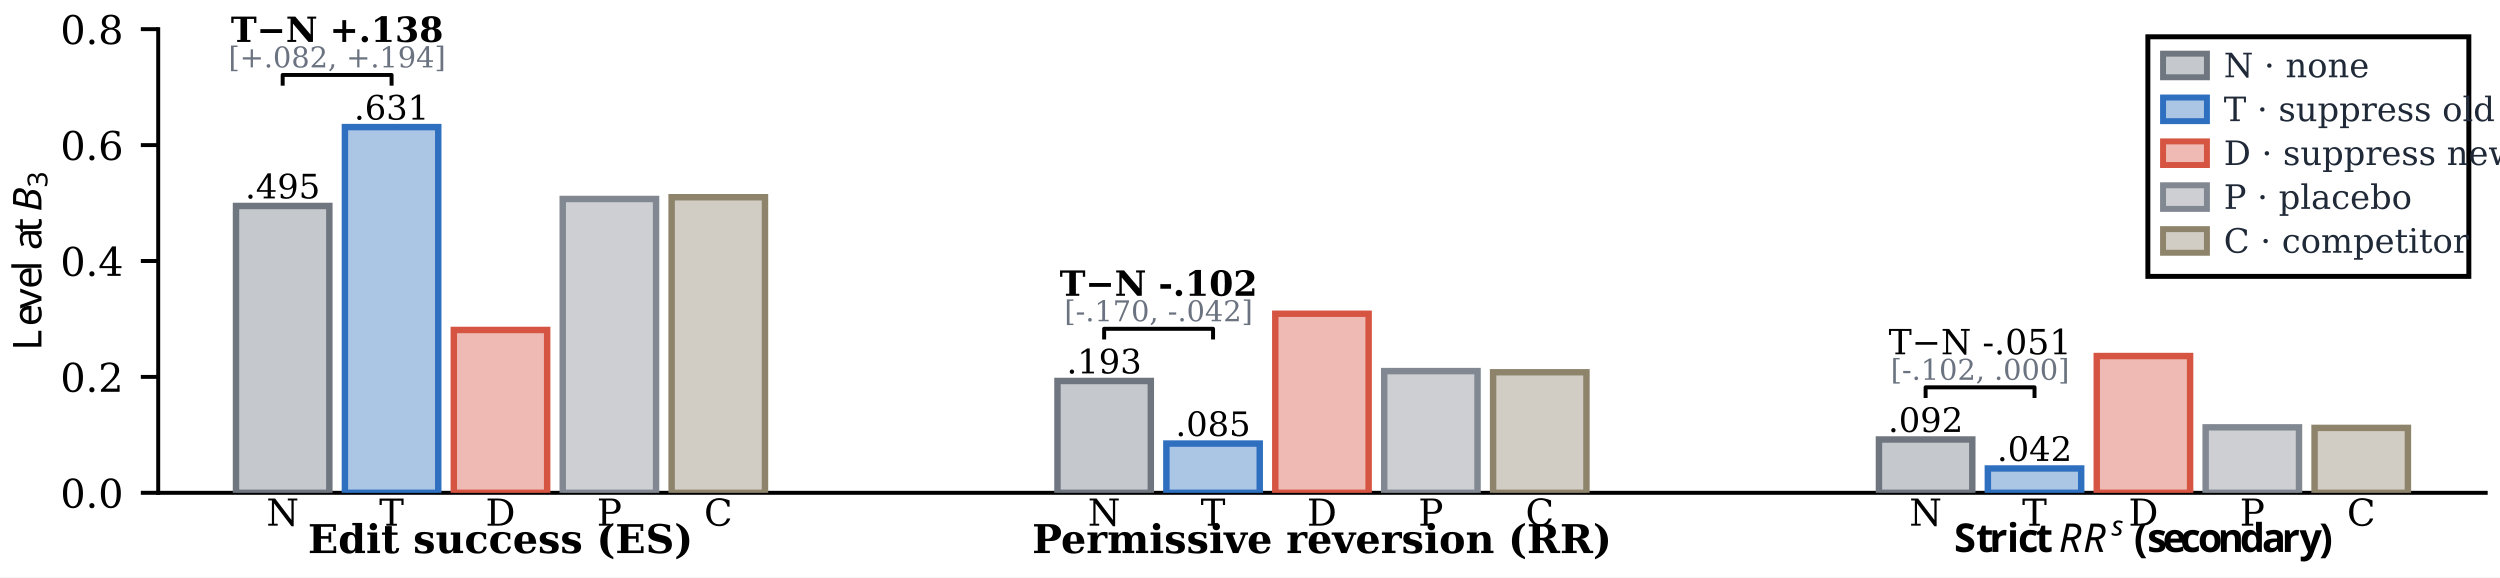
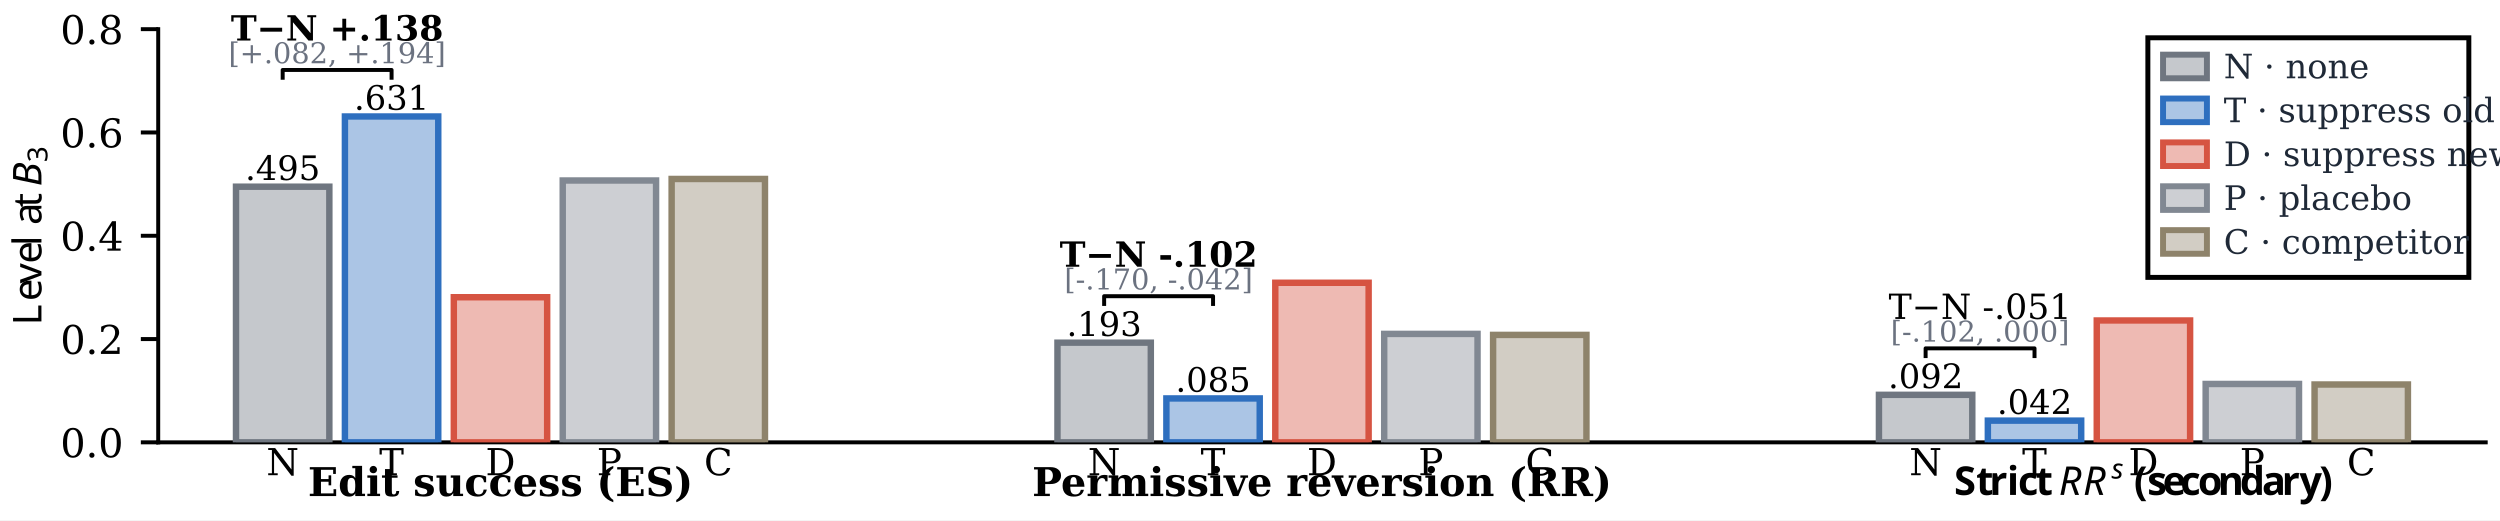
- <svg xmlns="http://www.w3.org/2000/svg" xmlns:xlink="http://www.w3.org/1999/xlink" width="503.76pt" height="116.329pt" viewBox="0 0 503.76 116.329" version="1.1">
+ <svg xmlns="http://www.w3.org/2000/svg" xmlns:xlink="http://www.w3.org/1999/xlink" width="503.76pt" height="104.838pt" viewBox="0 0 503.76 104.838" version="1.1">
  <defs>
    <style type="text/css">*{stroke-linejoin: round; stroke-linecap: butt}</style>
  </defs>
  <g id="figure_1">
    <g id="patch_1">
-       <path d="M 0 116.329 L 503.76 116.329 L 503.76 0 L 0 0 z " style="fill: #ffffff" />
+       <path d="M 0 104.838 L 503.76 104.838 L 503.76 0 L 0 0 z " style="fill: #ffffff" />
    </g>
    <g id="axes_1">
      <g id="patch_2">
-         <path d="M 31.88 99.304 L 500.88 99.304 L 500.88 5.88 L 31.88 5.88 z " style="fill: #ffffff" />
+         <path d="M 31.88 89.135 L 500.88 89.135 L 500.88 5.88 L 31.88 5.88 z " style="fill: #ffffff" />
      </g>
      <g id="matplotlib.axis_1">
        <g id="xtick_1">
          <g id="line2d_1" />
          <g id="text_1">
-             <text style="font-size: 7.5px; font-family: 'STIXGeneral', 'DejaVu Serif', serif; text-anchor: middle" x="56.96" y="105.929" transform="rotate(-0 56.96019 105.9292)">N</text>
+             <text style="font-size: 7.5px; font-family: 'STIXGeneral', 'DejaVu Serif', serif; text-anchor: middle" x="56.96" y="95.76" transform="rotate(-0 56.96019 95.76004)">N</text>
          </g>
        </g>
        <g id="xtick_2">
          <g id="line2d_2" />
          <g id="text_2">
-             <text style="font-size: 7.5px; font-family: 'STIXGeneral', 'DejaVu Serif', serif; text-anchor: middle" x="78.905" y="105.929" transform="rotate(-0 78.90535 105.9292)">T</text>
+             <text style="font-size: 7.5px; font-family: 'STIXGeneral', 'DejaVu Serif', serif; text-anchor: middle" x="78.905" y="95.76" transform="rotate(-0 78.90535 95.76004)">T</text>
          </g>
        </g>
        <g id="xtick_3">
          <g id="line2d_3" />
          <g id="text_3">
-             <text style="font-size: 7.5px; font-family: 'STIXGeneral', 'DejaVu Serif', serif; text-anchor: middle" x="100.851" y="105.929" transform="rotate(-0 100.8505 105.9292)">D</text>
+             <text style="font-size: 7.5px; font-family: 'STIXGeneral', 'DejaVu Serif', serif; text-anchor: middle" x="100.851" y="95.76" transform="rotate(-0 100.8505 95.76004)">D</text>
          </g>
        </g>
        <g id="xtick_4">
          <g id="line2d_4" />
          <g id="text_4">
-             <text style="font-size: 7.5px; font-family: 'STIXGeneral', 'DejaVu Serif', serif; text-anchor: middle" x="122.796" y="105.929" transform="rotate(-0 122.7957 105.9292)">P</text>
+             <text style="font-size: 7.5px; font-family: 'STIXGeneral', 'DejaVu Serif', serif; text-anchor: middle" x="122.796" y="95.76" transform="rotate(-0 122.7957 95.76004)">P</text>
          </g>
        </g>
        <g id="xtick_5">
          <g id="line2d_5" />
          <g id="text_5">
-             <text style="font-size: 7.5px; font-family: 'STIXGeneral', 'DejaVu Serif', serif; text-anchor: middle" x="144.741" y="105.929" transform="rotate(-0 144.7408 105.9292)">C</text>
+             <text style="font-size: 7.5px; font-family: 'STIXGeneral', 'DejaVu Serif', serif; text-anchor: middle" x="144.741" y="95.76" transform="rotate(-0 144.7408 95.76004)">C</text>
          </g>
        </g>
        <g id="xtick_6">
          <g id="line2d_6" />
          <g id="text_6">
-             <text style="font-size: 7.5px; font-family: 'STIXGeneral', 'DejaVu Serif', serif; text-anchor: middle" x="222.489" y="105.929" transform="rotate(-0 222.4894 105.9292)">N</text>
+             <text style="font-size: 7.5px; font-family: 'STIXGeneral', 'DejaVu Serif', serif; text-anchor: middle" x="222.489" y="95.76" transform="rotate(-0 222.4894 95.76004)">N</text>
          </g>
        </g>
        <g id="xtick_7">
          <g id="line2d_7" />
          <g id="text_7">
-             <text style="font-size: 7.5px; font-family: 'STIXGeneral', 'DejaVu Serif', serif; text-anchor: middle" x="244.435" y="105.929" transform="rotate(-0 244.4346 105.9292)">T</text>
+             <text style="font-size: 7.5px; font-family: 'STIXGeneral', 'DejaVu Serif', serif; text-anchor: middle" x="244.435" y="95.76" transform="rotate(-0 244.4346 95.76004)">T</text>
          </g>
        </g>
        <g id="xtick_8">
          <g id="line2d_8" />
          <g id="text_8">
-             <text style="font-size: 7.5px; font-family: 'STIXGeneral', 'DejaVu Serif', serif; text-anchor: middle" x="266.38" y="105.929" transform="rotate(-0 266.3798 105.9292)">D</text>
+             <text style="font-size: 7.5px; font-family: 'STIXGeneral', 'DejaVu Serif', serif; text-anchor: middle" x="266.38" y="95.76" transform="rotate(-0 266.3798 95.76004)">D</text>
          </g>
        </g>
        <g id="xtick_9">
          <g id="line2d_9" />
          <g id="text_9">
-             <text style="font-size: 7.5px; font-family: 'STIXGeneral', 'DejaVu Serif', serif; text-anchor: middle" x="288.325" y="105.929" transform="rotate(-0 288.3249 105.9292)">P</text>
+             <text style="font-size: 7.5px; font-family: 'STIXGeneral', 'DejaVu Serif', serif; text-anchor: middle" x="288.325" y="95.76" transform="rotate(-0 288.3249 95.76004)">P</text>
          </g>
        </g>
        <g id="xtick_10">
          <g id="line2d_10" />
          <g id="text_10">
-             <text style="font-size: 7.5px; font-family: 'STIXGeneral', 'DejaVu Serif', serif; text-anchor: middle" x="310.27" y="105.929" transform="rotate(-0 310.2701 105.9292)">C</text>
+             <text style="font-size: 7.5px; font-family: 'STIXGeneral', 'DejaVu Serif', serif; text-anchor: middle" x="310.27" y="95.76" transform="rotate(-0 310.2701 95.76004)">C</text>
          </g>
        </g>
        <g id="xtick_11">
          <g id="line2d_11" />
          <g id="text_11">
-             <text style="font-size: 7.5px; font-family: 'STIXGeneral', 'DejaVu Serif', serif; text-anchor: middle" x="388.019" y="105.929" transform="rotate(-0 388.0187 105.9292)">N</text>
+             <text style="font-size: 7.5px; font-family: 'STIXGeneral', 'DejaVu Serif', serif; text-anchor: middle" x="388.019" y="95.76" transform="rotate(-0 388.0187 95.76004)">N</text>
          </g>
        </g>
        <g id="xtick_12">
          <g id="line2d_12" />
          <g id="text_12">
-             <text style="font-size: 7.5px; font-family: 'STIXGeneral', 'DejaVu Serif', serif; text-anchor: middle" x="409.964" y="105.929" transform="rotate(-0 409.9638 105.9292)">T</text>
+             <text style="font-size: 7.5px; font-family: 'STIXGeneral', 'DejaVu Serif', serif; text-anchor: middle" x="409.964" y="95.76" transform="rotate(-0 409.9638 95.76004)">T</text>
          </g>
        </g>
        <g id="xtick_13">
          <g id="line2d_13" />
          <g id="text_13">
-             <text style="font-size: 7.5px; font-family: 'STIXGeneral', 'DejaVu Serif', serif; text-anchor: middle" x="431.909" y="105.929" transform="rotate(-0 431.909 105.9292)">D</text>
+             <text style="font-size: 7.5px; font-family: 'STIXGeneral', 'DejaVu Serif', serif; text-anchor: middle" x="431.909" y="95.76" transform="rotate(-0 431.909 95.76004)">D</text>
          </g>
        </g>
        <g id="xtick_14">
          <g id="line2d_14" />
          <g id="text_14">
-             <text style="font-size: 7.5px; font-family: 'STIXGeneral', 'DejaVu Serif', serif; text-anchor: middle" x="453.854" y="105.929" transform="rotate(-0 453.8542 105.9292)">P</text>
+             <text style="font-size: 7.5px; font-family: 'STIXGeneral', 'DejaVu Serif', serif; text-anchor: middle" x="453.854" y="95.76" transform="rotate(-0 453.8542 95.76004)">P</text>
          </g>
        </g>
        <g id="xtick_15">
          <g id="line2d_15" />
          <g id="text_15">
-             <text style="font-size: 7.5px; font-family: 'STIXGeneral', 'DejaVu Serif', serif; text-anchor: middle" x="475.799" y="105.929" transform="rotate(-0 475.7993 105.9292)">C</text>
+             <text style="font-size: 7.5px; font-family: 'STIXGeneral', 'DejaVu Serif', serif; text-anchor: middle" x="475.799" y="95.76" transform="rotate(-0 475.7993 95.76004)">C</text>
          </g>
        </g>
      </g>
      <g id="matplotlib.axis_2">
        <g id="ytick_1">
          <g id="line2d_16">
            <defs>
              <path id="mbc49f7c430" d="M 0 0 L -3.5 0 " style="stroke: #000000; stroke-width: 0.8" />
            </defs>
            <g>
-               <use xlink:href="#mbc49f7c430" x="31.88" y="99.304" style="stroke: #000000; stroke-width: 0.8" />
+               <use xlink:href="#mbc49f7c430" x="31.88" y="89.135" style="stroke: #000000; stroke-width: 0.8" />
            </g>
          </g>
          <g id="text_16">
-             <text style="font-size: 8px; font-family: 'STIXGeneral', 'DejaVu Serif', serif; text-anchor: end" x="24.88" y="102.304" transform="rotate(-0 24.88 102.3042)">0.0</text>
+             <text style="font-size: 8px; font-family: 'STIXGeneral', 'DejaVu Serif', serif; text-anchor: end" x="24.88" y="92.135" transform="rotate(-0 24.88 92.13504)">0.0</text>
          </g>
        </g>
        <g id="ytick_2">
          <g id="line2d_17">
            <g>
-               <use xlink:href="#mbc49f7c430" x="31.88" y="75.948" style="stroke: #000000; stroke-width: 0.8" />
+               <use xlink:href="#mbc49f7c430" x="31.88" y="68.321" style="stroke: #000000; stroke-width: 0.8" />
            </g>
          </g>
          <g id="text_17">
-             <text style="font-size: 8px; font-family: 'STIXGeneral', 'DejaVu Serif', serif; text-anchor: end" x="24.88" y="78.948" transform="rotate(-0 24.88 78.94816)">0.2</text>
+             <text style="font-size: 8px; font-family: 'STIXGeneral', 'DejaVu Serif', serif; text-anchor: end" x="24.88" y="71.321" transform="rotate(-0 24.88 71.32128)">0.2</text>
          </g>
        </g>
        <g id="ytick_3">
          <g id="line2d_18">
            <g>
-               <use xlink:href="#mbc49f7c430" x="31.88" y="52.592" style="stroke: #000000; stroke-width: 0.8" />
+               <use xlink:href="#mbc49f7c430" x="31.88" y="47.508" style="stroke: #000000; stroke-width: 0.8" />
            </g>
          </g>
          <g id="text_18">
-             <text style="font-size: 8px; font-family: 'STIXGeneral', 'DejaVu Serif', serif; text-anchor: end" x="24.88" y="55.592" transform="rotate(-0 24.88 55.59211)">0.4</text>
+             <text style="font-size: 8px; font-family: 'STIXGeneral', 'DejaVu Serif', serif; text-anchor: end" x="24.88" y="50.508" transform="rotate(-0 24.88 50.50752)">0.4</text>
          </g>
        </g>
        <g id="ytick_4">
          <g id="line2d_19">
            <g>
-               <use xlink:href="#mbc49f7c430" x="31.88" y="29.236" style="stroke: #000000; stroke-width: 0.8" />
+               <use xlink:href="#mbc49f7c430" x="31.88" y="26.694" style="stroke: #000000; stroke-width: 0.8" />
            </g>
          </g>
          <g id="text_19">
-             <text style="font-size: 8px; font-family: 'STIXGeneral', 'DejaVu Serif', serif; text-anchor: end" x="24.88" y="32.236" transform="rotate(-0 24.88 32.23606)">0.6</text>
+             <text style="font-size: 8px; font-family: 'STIXGeneral', 'DejaVu Serif', serif; text-anchor: end" x="24.88" y="29.694" transform="rotate(-0 24.88 29.69376)">0.6</text>
          </g>
        </g>
        <g id="ytick_5">
          <g id="line2d_20">
            <g>
              <use xlink:href="#mbc49f7c430" x="31.88" y="5.88" style="stroke: #000000; stroke-width: 0.8" />
            </g>
          </g>
          <g id="text_20">
            <text style="font-size: 8px; font-family: 'STIXGeneral', 'DejaVu Serif', serif; text-anchor: end" x="24.88" y="8.88" transform="rotate(-0 24.88 8.88)">0.8</text>
          </g>
        </g>
        <g id="text_21">
-           <g transform="translate(8.88 70.63211) rotate(-90)">
+           <g transform="translate(8.88 65.54752) rotate(-90)">
            <text>
              <tspan x="0" y="-0.531" style="font-size: 8px; font-family: 'STIXGeneral'">L</tspan>
              <tspan x="4.888" y="-0.531" style="font-size: 8px; font-family: 'STIXGeneral'">e</tspan>
              <tspan x="8.44" y="-0.531" style="font-size: 8px; font-family: 'STIXGeneral'">v</tspan>
              <tspan x="12.44" y="-0.531" style="font-size: 8px; font-family: 'STIXGeneral'">e</tspan>
              <tspan x="15.992" y="-0.531" style="font-size: 8px; font-family: 'STIXGeneral'">l</tspan>
              <tspan x="18.216" y="-0.531" style="font-size: 8px; font-family: 'STIXGeneral'"> </tspan>
              <tspan x="20.216" y="-0.531" style="font-size: 8px; font-family: 'STIXGeneral'">a</tspan>
              <tspan x="23.768" y="-0.531" style="font-size: 8px; font-family: 'STIXGeneral'">t</tspan>
              <tspan x="25.992" y="-0.531" style="font-size: 8px; font-family: 'STIXGeneral'"> </tspan>
              <tspan x="27.992" y="-0.531" style="font-style: italic; font-size: 8px; font-family: 'STIXGeneral'">B</tspan>
              <tspan x="32.88" y="0.669" style="font-size: 5.6px; font-family: 'STIXGeneral'">3</tspan>
            </text>
          </g>
        </g>
      </g>
      <g id="patch_3">
-         <path d="M 31.88 99.304 L 31.88 5.88 " style="fill: none; stroke: #000000; stroke-width: 0.8; stroke-linejoin: miter; stroke-linecap: square" />
+         <path d="M 31.88 89.135 L 31.88 5.88 " style="fill: none; stroke: #000000; stroke-width: 0.8; stroke-linejoin: miter; stroke-linecap: square" />
      </g>
      <g id="patch_4">
-         <path d="M 31.88 99.304 L 500.88 99.304 " style="fill: none; stroke: #000000; stroke-width: 0.8; stroke-linejoin: miter; stroke-linecap: square" />
+         <path d="M 31.88 89.135 L 500.88 89.135 " style="fill: none; stroke: #000000; stroke-width: 0.8; stroke-linejoin: miter; stroke-linecap: square" />
      </g>
      <g id="patch_5">
-         <path d="M 47.555 99.304 L 66.365 99.304 L 66.365 41.498 L 47.555 41.498 z " clip-path="url(#p9f3fdbaadb)" style="fill: #6f7680; fill-opacity: 0.4; stroke: #6f7680; stroke-width: 1.3; stroke-linejoin: miter" />
+         <path d="M 47.555 89.135 L 66.365 89.135 L 66.365 37.621 L 47.555 37.621 z " clip-path="url(#pb5c6d4cbff)" style="fill: #6f7680; fill-opacity: 0.4; stroke: #6f7680; stroke-width: 1.3; stroke-linejoin: miter" />
      </g>
      <g id="patch_6">
-         <path d="M 69.5 99.304 L 88.31 99.304 L 88.31 25.616 L 69.5 25.616 z " clip-path="url(#p9f3fdbaadb)" style="fill: #2e6fbf; fill-opacity: 0.4; stroke: #2e6fbf; stroke-width: 1.3; stroke-linejoin: miter" />
+         <path d="M 69.5 89.135 L 88.31 89.135 L 88.31 23.468 L 69.5 23.468 z " clip-path="url(#pb5c6d4cbff)" style="fill: #2e6fbf; fill-opacity: 0.4; stroke: #2e6fbf; stroke-width: 1.3; stroke-linejoin: miter" />
      </g>
      <g id="patch_7">
-         <path d="M 91.445 99.304 L 110.256 99.304 L 110.256 66.489 L 91.445 66.489 z " clip-path="url(#p9f3fdbaadb)" style="fill: #d65442; fill-opacity: 0.4; stroke: #d65442; stroke-width: 1.3; stroke-linejoin: miter" />
+         <path d="M 91.445 89.135 L 110.256 89.135 L 110.256 59.892 L 91.445 59.892 z " clip-path="url(#pb5c6d4cbff)" style="fill: #d65442; fill-opacity: 0.4; stroke: #d65442; stroke-width: 1.3; stroke-linejoin: miter" />
      </g>
      <g id="patch_8">
-         <path d="M 113.391 99.304 L 132.201 99.304 L 132.201 40.097 L 113.391 40.097 z " clip-path="url(#p9f3fdbaadb)" style="fill: url(#h55635ff475); fill-opacity: 0.4; stroke: #818892; stroke-width: 1.3; stroke-linejoin: miter" />
+         <path d="M 113.391 89.135 L 132.201 89.135 L 132.201 36.372 L 113.391 36.372 z " clip-path="url(#pb5c6d4cbff)" style="fill: url(#h55635ff475); fill-opacity: 0.4; stroke: #818892; stroke-width: 1.3; stroke-linejoin: miter" />
      </g>
      <g id="patch_9">
-         <path d="M 135.336 99.304 L 154.146 99.304 L 154.146 39.746 L 135.336 39.746 z " clip-path="url(#p9f3fdbaadb)" style="fill: url(#h668cf0368a); fill-opacity: 0.4; stroke: #8e836b; stroke-width: 1.3; stroke-linejoin: miter" />
+         <path d="M 135.336 89.135 L 154.146 89.135 L 154.146 36.06 L 135.336 36.06 z " clip-path="url(#pb5c6d4cbff)" style="fill: url(#h668cf0368a); fill-opacity: 0.4; stroke: #8e836b; stroke-width: 1.3; stroke-linejoin: miter" />
      </g>
      <g id="text_22">
-         <text style="font-size: 6.8px; font-family: 'STIXGeneral', 'DejaVu Serif', serif; text-anchor: middle" x="56.96" y="39.98" transform="rotate(-0 56.96019 39.97984)">.495</text>
+         <text style="font-size: 6.8px; font-family: 'STIXGeneral', 'DejaVu Serif', serif; text-anchor: middle" x="56.96" y="36.268" transform="rotate(-0 56.96019 36.26809)">.495</text>
      </g>
      <g id="text_23">
-         <text style="font-size: 6.8px; font-family: 'STIXGeneral', 'DejaVu Serif', serif; text-anchor: middle" x="78.905" y="24.098" transform="rotate(-0 78.90535 24.09772)">.631</text>
+         <text style="font-size: 6.8px; font-family: 'STIXGeneral', 'DejaVu Serif', serif; text-anchor: middle" x="78.905" y="22.115" transform="rotate(-0 78.90535 22.11473)">.631</text>
      </g>
      <g id="text_24">
-         <text style="font-weight: 700; font-size: 7px; font-family: 'STIXGeneral', 'DejaVu Serif', serif; text-anchor: middle" x="67.933" y="8.449" transform="rotate(-0 67.93277 8.449166)">T−N +.138</text>
+         <text style="font-weight: 700; font-size: 7px; font-family: 'STIXGeneral', 'DejaVu Serif', serif; text-anchor: middle" x="67.933" y="8.17" transform="rotate(-0 67.93277 8.169514)">T−N +.138</text>
      </g>
      <g id="text_25">
-         <text style="font-size: 5.8px; font-family: 'STIXGeneral', 'DejaVu Serif', serif; text-anchor: middle; fill: #6b7280" x="67.933" y="13.587" transform="rotate(-0 67.93277 13.5875)">[+.082, +.194]</text>
+         <text style="font-size: 5.8px; font-family: 'STIXGeneral', 'DejaVu Serif', serif; text-anchor: middle; fill: #6b7280" x="67.933" y="12.749" transform="rotate(-0 67.93277 12.74854)">[+.082, +.194]</text>
      </g>
      <g id="text_26">
-         <text style="font-weight: 700; font-size: 8px; font-family: 'STIXGeneral', 'DejaVu Serif', serif; text-anchor: middle" x="100.851" y="111.449" transform="rotate(-0 100.8505 111.4494)">Edit success (ES)</text>
+         <text style="font-weight: 700; font-size: 8px; font-family: 'STIXGeneral', 'DejaVu Serif', serif; text-anchor: middle" x="100.851" y="99.958" transform="rotate(-0 100.8505 99.9582)">Edit success (ES)</text>
      </g>
      <g id="patch_10">
-         <path d="M 213.084 99.304 L 231.895 99.304 L 231.895 76.766 L 213.084 76.766 z " clip-path="url(#p9f3fdbaadb)" style="fill: #6f7680; fill-opacity: 0.4; stroke: #6f7680; stroke-width: 1.3; stroke-linejoin: miter" />
+         <path d="M 213.084 89.135 L 231.895 89.135 L 231.895 69.05 L 213.084 69.05 z " clip-path="url(#pb5c6d4cbff)" style="fill: #6f7680; fill-opacity: 0.4; stroke: #6f7680; stroke-width: 1.3; stroke-linejoin: miter" />
      </g>
      <g id="patch_11">
-         <path d="M 235.03 99.304 L 253.84 99.304 L 253.84 89.378 L 235.03 89.378 z " clip-path="url(#p9f3fdbaadb)" style="fill: #2e6fbf; fill-opacity: 0.4; stroke: #2e6fbf; stroke-width: 1.3; stroke-linejoin: miter" />
+         <path d="M 235.03 89.135 L 253.84 89.135 L 253.84 80.289 L 235.03 80.289 z " clip-path="url(#pb5c6d4cbff)" style="fill: #2e6fbf; fill-opacity: 0.4; stroke: #2e6fbf; stroke-width: 1.3; stroke-linejoin: miter" />
      </g>
      <g id="patch_12">
-         <path d="M 256.975 99.304 L 275.785 99.304 L 275.785 63.219 L 256.975 63.219 z " clip-path="url(#p9f3fdbaadb)" style="fill: #d65442; fill-opacity: 0.4; stroke: #d65442; stroke-width: 1.3; stroke-linejoin: miter" />
+         <path d="M 256.975 89.135 L 275.785 89.135 L 275.785 56.978 L 256.975 56.978 z " clip-path="url(#pb5c6d4cbff)" style="fill: #d65442; fill-opacity: 0.4; stroke: #d65442; stroke-width: 1.3; stroke-linejoin: miter" />
      </g>
      <g id="patch_13">
-         <path d="M 278.92 99.304 L 297.73 99.304 L 297.73 74.78 L 278.92 74.78 z " clip-path="url(#p9f3fdbaadb)" style="fill: url(#h55635ff475); fill-opacity: 0.4; stroke: #818892; stroke-width: 1.3; stroke-linejoin: miter" />
+         <path d="M 278.92 89.135 L 297.73 89.135 L 297.73 67.281 L 278.92 67.281 z " clip-path="url(#pb5c6d4cbff)" style="fill: url(#h55635ff475); fill-opacity: 0.4; stroke: #818892; stroke-width: 1.3; stroke-linejoin: miter" />
      </g>
      <g id="patch_14">
-         <path d="M 300.865 99.304 L 319.675 99.304 L 319.675 75.014 L 300.865 75.014 z " clip-path="url(#p9f3fdbaadb)" style="fill: url(#h668cf0368a); fill-opacity: 0.4; stroke: #8e836b; stroke-width: 1.3; stroke-linejoin: miter" />
+         <path d="M 300.865 89.135 L 319.675 89.135 L 319.675 67.489 L 300.865 67.489 z " clip-path="url(#pb5c6d4cbff)" style="fill: url(#h668cf0368a); fill-opacity: 0.4; stroke: #8e836b; stroke-width: 1.3; stroke-linejoin: miter" />
      </g>
      <g id="text_27">
-         <text style="font-size: 6.8px; font-family: 'STIXGeneral', 'DejaVu Serif', serif; text-anchor: middle" x="222.489" y="75.247" transform="rotate(-0 222.4894 75.24748)">.193</text>
+         <text style="font-size: 6.8px; font-family: 'STIXGeneral', 'DejaVu Serif', serif; text-anchor: middle" x="222.489" y="67.697" transform="rotate(-0 222.4894 67.69687)">.193</text>
      </g>
      <g id="text_28">
-         <text style="font-size: 6.8px; font-family: 'STIXGeneral', 'DejaVu Serif', serif; text-anchor: middle" x="244.435" y="87.86" transform="rotate(-0 244.4346 87.85975)">.085</text>
+         <text style="font-size: 6.8px; font-family: 'STIXGeneral', 'DejaVu Serif', serif; text-anchor: middle" x="244.435" y="78.936" transform="rotate(-0 244.4346 78.9363)">.085</text>
      </g>
      <g id="text_29">
-         <text style="font-weight: 700; font-size: 7px; font-family: 'STIXGeneral', 'DejaVu Serif', serif; text-anchor: middle" x="233.462" y="59.599" transform="rotate(-0 233.462 59.59893)">T−N -.102</text>
+         <text style="font-weight: 700; font-size: 7px; font-family: 'STIXGeneral', 'DejaVu Serif', serif; text-anchor: middle" x="233.462" y="53.752" transform="rotate(-0 233.462 53.75165)">T−N -.102</text>
      </g>
      <g id="text_30">
-         <text style="font-size: 5.8px; font-family: 'STIXGeneral', 'DejaVu Serif', serif; text-anchor: middle; fill: #6b7280" x="233.462" y="64.737" transform="rotate(-0 233.462 64.73726)">[-.170, -.042]</text>
+         <text style="font-size: 5.8px; font-family: 'STIXGeneral', 'DejaVu Serif', serif; text-anchor: middle; fill: #6b7280" x="233.462" y="58.331" transform="rotate(-0 233.462 58.33067)">[-.170, -.042]</text>
      </g>
      <g id="text_31">
-         <text style="font-weight: 700; font-size: 8px; font-family: 'STIXGeneral', 'DejaVu Serif', serif; text-anchor: middle" x="266.38" y="111.449" transform="rotate(-0 266.3798 111.4494)">Permissive reversion (RR)</text>
+         <text style="font-weight: 700; font-size: 8px; font-family: 'STIXGeneral', 'DejaVu Serif', serif; text-anchor: middle" x="266.38" y="99.958" transform="rotate(-0 266.3798 99.9582)">Permissive reversion (RR)</text>
      </g>
      <g id="patch_15">
-         <path d="M 378.614 99.304 L 397.424 99.304 L 397.424 88.56 L 378.614 88.56 z " clip-path="url(#p9f3fdbaadb)" style="fill: #6f7680; fill-opacity: 0.4; stroke: #6f7680; stroke-width: 1.3; stroke-linejoin: miter" />
+         <path d="M 378.614 89.135 L 397.424 89.135 L 397.424 79.561 L 378.614 79.561 z " clip-path="url(#pb5c6d4cbff)" style="fill: #6f7680; fill-opacity: 0.4; stroke: #6f7680; stroke-width: 1.3; stroke-linejoin: miter" />
      </g>
      <g id="patch_16">
-         <path d="M 400.559 99.304 L 419.369 99.304 L 419.369 94.399 L 400.559 94.399 z " clip-path="url(#p9f3fdbaadb)" style="fill: #2e6fbf; fill-opacity: 0.4; stroke: #2e6fbf; stroke-width: 1.3; stroke-linejoin: miter" />
+         <path d="M 400.559 89.135 L 419.369 89.135 L 419.369 84.764 L 400.559 84.764 z " clip-path="url(#pb5c6d4cbff)" style="fill: #2e6fbf; fill-opacity: 0.4; stroke: #2e6fbf; stroke-width: 1.3; stroke-linejoin: miter" />
      </g>
      <g id="patch_17">
-         <path d="M 422.504 99.304 L 441.314 99.304 L 441.314 71.744 L 422.504 71.744 z " clip-path="url(#p9f3fdbaadb)" style="fill: #d65442; fill-opacity: 0.4; stroke: #d65442; stroke-width: 1.3; stroke-linejoin: miter" />
+         <path d="M 422.504 89.135 L 441.314 89.135 L 441.314 64.575 L 422.504 64.575 z " clip-path="url(#pb5c6d4cbff)" style="fill: #d65442; fill-opacity: 0.4; stroke: #d65442; stroke-width: 1.3; stroke-linejoin: miter" />
      </g>
      <g id="patch_18">
-         <path d="M 444.449 99.304 L 463.259 99.304 L 463.259 86.108 L 444.449 86.108 z " clip-path="url(#p9f3fdbaadb)" style="fill: url(#h55635ff475); fill-opacity: 0.4; stroke: #818892; stroke-width: 1.3; stroke-linejoin: miter" />
+         <path d="M 444.449 89.135 L 463.259 89.135 L 463.259 77.375 L 444.449 77.375 z " clip-path="url(#pb5c6d4cbff)" style="fill: url(#h55635ff475); fill-opacity: 0.4; stroke: #818892; stroke-width: 1.3; stroke-linejoin: miter" />
      </g>
      <g id="patch_19">
-         <path d="M 466.394 99.304 L 485.204 99.304 L 485.204 86.225 L 466.394 86.225 z " clip-path="url(#p9f3fdbaadb)" style="fill: url(#h668cf0368a); fill-opacity: 0.4; stroke: #8e836b; stroke-width: 1.3; stroke-linejoin: miter" />
+         <path d="M 466.394 89.135 L 485.204 89.135 L 485.204 77.479 L 466.394 77.479 z " clip-path="url(#pb5c6d4cbff)" style="fill: url(#h668cf0368a); fill-opacity: 0.4; stroke: #8e836b; stroke-width: 1.3; stroke-linejoin: miter" />
      </g>
      <g id="text_32">
-         <text style="font-size: 6.8px; font-family: 'STIXGeneral', 'DejaVu Serif', serif; text-anchor: middle" x="388.019" y="87.042" transform="rotate(-0 388.0187 87.04229)">.092</text>
+         <text style="font-size: 6.8px; font-family: 'STIXGeneral', 'DejaVu Serif', serif; text-anchor: middle" x="388.019" y="78.208" transform="rotate(-0 388.0187 78.20782)">.092</text>
      </g>
      <g id="text_33">
-         <text style="font-size: 6.8px; font-family: 'STIXGeneral', 'DejaVu Serif', serif; text-anchor: middle" x="409.964" y="92.881" transform="rotate(-0 409.9638 92.8813)">.042</text>
+         <text style="font-size: 6.8px; font-family: 'STIXGeneral', 'DejaVu Serif', serif; text-anchor: middle" x="409.964" y="83.411" transform="rotate(-0 409.9638 83.41126)">.042</text>
      </g>
      <g id="text_34">
-         <text style="font-size: 7px; font-family: 'STIXGeneral', 'DejaVu Serif', serif; text-anchor: middle" x="398.991" y="71.394" transform="rotate(-0 398.9913 71.39373)">T−N -.051</text>
+         <text style="font-size: 7px; font-family: 'STIXGeneral', 'DejaVu Serif', serif; text-anchor: middle" x="398.991" y="64.263" transform="rotate(-0 398.9913 64.2626)">T−N -.051</text>
      </g>
      <g id="text_35">
-         <text style="font-size: 5.8px; font-family: 'STIXGeneral', 'DejaVu Serif', serif; text-anchor: middle; fill: #6b7280" x="398.991" y="76.532" transform="rotate(-0 398.9913 76.53207)">[-.102, .000]</text>
+         <text style="font-size: 5.8px; font-family: 'STIXGeneral', 'DejaVu Serif', serif; text-anchor: middle; fill: #6b7280" x="398.991" y="68.842" transform="rotate(-0 398.9913 68.84162)">[-.102, .000]</text>
      </g>
      <g id="text_36">
-         <g transform="translate(393.749 111.4494)">
+         <g transform="translate(393.749 99.9582)">
          <text>
            <tspan x="0" y="-0.224" style="font-weight: 700; font-size: 8px; font-family: 'STIXGeneral'">S</tspan>
            <tspan x="4.448" y="-0.224" style="font-weight: 700; font-size: 8px; font-family: 'STIXGeneral'">t</tspan>
            <tspan x="7.112" y="-0.224" style="font-weight: 700; font-size: 8px; font-family: 'STIXGeneral'">r</tspan>
            <tspan x="10.664" y="-0.224" style="font-weight: 700; font-size: 8px; font-family: 'STIXGeneral'">i</tspan>
            <tspan x="12.888" y="-0.224" style="font-weight: 700; font-size: 8px; font-family: 'STIXGeneral'">c</tspan>
            <tspan x="16.44" y="-0.224" style="font-weight: 700; font-size: 8px; font-family: 'STIXGeneral'">t</tspan>
            <tspan x="19.104" y="-0.224" style="font-weight: 700; font-size: 8px; font-family: 'STIXGeneral'"> </tspan>
            <tspan x="34.262" y="-0.224" style="font-weight: 700; font-size: 8px; font-family: 'STIXGeneral'"> </tspan>
            <tspan x="36.262" y="-0.224" style="font-weight: 700; font-size: 8px; font-family: 'STIXGeneral'">(</tspan>
            <tspan x="38.926" y="-0.224" style="font-weight: 700; font-size: 8px; font-family: 'STIXGeneral'">s</tspan>
            <tspan x="42.038" y="-0.224" style="font-weight: 700; font-size: 8px; font-family: 'STIXGeneral'">e</tspan>
            <tspan x="45.59" y="-0.224" style="font-weight: 700; font-size: 8px; font-family: 'STIXGeneral'">c</tspan>
            <tspan x="49.142" y="-0.224" style="font-weight: 700; font-size: 8px; font-family: 'STIXGeneral'">o</tspan>
            <tspan x="53.142" y="-0.224" style="font-weight: 700; font-size: 8px; font-family: 'STIXGeneral'">n</tspan>
            <tspan x="57.59" y="-0.224" style="font-weight: 700; font-size: 8px; font-family: 'STIXGeneral'">d</tspan>
            <tspan x="62.038" y="-0.224" style="font-weight: 700; font-size: 8px; font-family: 'STIXGeneral'">a</tspan>
            <tspan x="66.038" y="-0.224" style="font-weight: 700; font-size: 8px; font-family: 'STIXGeneral'">r</tspan>
            <tspan x="69.589" y="-0.224" style="font-weight: 700; font-size: 8px; font-family: 'STIXGeneral'">y</tspan>
            <tspan x="73.589" y="-0.224" style="font-weight: 700; font-size: 8px; font-family: 'STIXGeneral'">)</tspan>
            <tspan x="21.104" y="-0.224" style="font-style: italic; font-size: 8px; font-family: 'STIXGeneral'">R</tspan>
            <tspan x="25.992" y="-0.224" style="font-style: italic; font-size: 8px; font-family: 'STIXGeneral'">R</tspan>
            <tspan x="31.724" y="-3.528" style="font-style: italic; font-size: 5.6px; font-family: 'STIXGeneral'">s</tspan>
          </text>
        </g>
      </g>
      <g id="line2d_21">
-         <path d="M 56.96 16.857 L 56.96 15.106 L 78.905 15.106 L 78.905 16.857 " clip-path="url(#p9f3fdbaadb)" style="fill: none; stroke: #000000; stroke-width: 0.8; stroke-linecap: square" />
+         <path d="M 56.96 15.662 L 56.96 14.101 L 78.905 14.101 L 78.905 15.662 " clip-path="url(#pb5c6d4cbff)" style="fill: none; stroke: #000000; stroke-width: 0.8; stroke-linecap: square" />
      </g>
      <g id="line2d_22">
-         <path d="M 222.489 68.007 L 222.489 66.255 L 244.435 66.255 L 244.435 68.007 " clip-path="url(#p9f3fdbaadb)" style="fill: none; stroke: #000000; stroke-width: 0.8; stroke-linecap: square" />
+         <path d="M 222.489 61.245 L 222.489 59.684 L 244.435 59.684 L 244.435 61.245 " clip-path="url(#pb5c6d4cbff)" style="fill: none; stroke: #000000; stroke-width: 0.8; stroke-linecap: square" />
      </g>
      <g id="line2d_23">
-         <path d="M 388.019 79.802 L 388.019 78.05 L 409.964 78.05 L 409.964 79.802 " clip-path="url(#p9f3fdbaadb)" style="fill: none; stroke: #000000; stroke-width: 0.8; stroke-linecap: square" />
+         <path d="M 388.019 71.756 L 388.019 70.195 L 409.964 70.195 L 409.964 71.756 " clip-path="url(#pb5c6d4cbff)" style="fill: none; stroke: #000000; stroke-width: 0.8; stroke-linecap: square" />
      </g>
      <g id="legend_1">
        <g id="patch_20">
-           <path d="M 432.803 55.692 L 497.48 55.692 L 497.48 7.412 L 432.803 7.412 z " style="fill: #ffffff; stroke: #000000; stroke-linejoin: miter" />
+           <path d="M 432.803 55.895 L 497.48 55.895 L 497.48 7.615 L 432.803 7.615 z " style="fill: #ffffff; stroke: #000000; stroke-linejoin: miter" />
        </g>
        <g id="patch_21">
-           <path d="M 435.863 15.572 L 444.703 15.572 L 444.703 10.812 L 435.863 10.812 z " style="fill: #6f7680; fill-opacity: 0.4; stroke: #6f7680; stroke-width: 1.2; stroke-linejoin: miter" />
+           <path d="M 435.863 15.775 L 444.703 15.775 L 444.703 11.015 L 435.863 11.015 z " style="fill: #6f7680; fill-opacity: 0.4; stroke: #6f7680; stroke-width: 1.2; stroke-linejoin: miter" />
        </g>
        <g id="text_37">
-           <text style="font-size: 6.8px; font-family: 'STIXGeneral', 'DejaVu Serif', serif; text-anchor: start; fill: #1f2937" x="448.103" y="15.572" transform="rotate(-0 448.103 15.57152)">N · none</text>
+           <text style="font-size: 6.8px; font-family: 'STIXGeneral', 'DejaVu Serif', serif; text-anchor: start; fill: #1f2937" x="448.103" y="15.775" transform="rotate(-0 448.103 15.7749)">N · none</text>
        </g>
        <g id="patch_22">
-           <path d="M 435.863 24.412 L 444.703 24.412 L 444.703 19.652 L 435.863 19.652 z " style="fill: #2e6fbf; fill-opacity: 0.4; stroke: #2e6fbf; stroke-width: 1.2; stroke-linejoin: miter" />
+           <path d="M 435.863 24.615 L 444.703 24.615 L 444.703 19.855 L 435.863 19.855 z " style="fill: #2e6fbf; fill-opacity: 0.4; stroke: #2e6fbf; stroke-width: 1.2; stroke-linejoin: miter" />
        </g>
        <g id="text_38">
-           <text style="font-size: 6.8px; font-family: 'STIXGeneral', 'DejaVu Serif', serif; text-anchor: start; fill: #1f2937" x="448.103" y="24.412" transform="rotate(-0 448.103 24.41152)">T · suppress old</text>
+           <text style="font-size: 6.8px; font-family: 'STIXGeneral', 'DejaVu Serif', serif; text-anchor: start; fill: #1f2937" x="448.103" y="24.615" transform="rotate(-0 448.103 24.6149)">T · suppress old</text>
        </g>
        <g id="patch_23">
-           <path d="M 435.863 33.252 L 444.703 33.252 L 444.703 28.492 L 435.863 28.492 z " style="fill: #d65442; fill-opacity: 0.4; stroke: #d65442; stroke-width: 1.2; stroke-linejoin: miter" />
+           <path d="M 435.863 33.455 L 444.703 33.455 L 444.703 28.695 L 435.863 28.695 z " style="fill: #d65442; fill-opacity: 0.4; stroke: #d65442; stroke-width: 1.2; stroke-linejoin: miter" />
        </g>
        <g id="text_39">
-           <text style="font-size: 6.8px; font-family: 'STIXGeneral', 'DejaVu Serif', serif; text-anchor: start; fill: #1f2937" x="448.103" y="33.252" transform="rotate(-0 448.103 33.25152)">D · suppress new</text>
+           <text style="font-size: 6.8px; font-family: 'STIXGeneral', 'DejaVu Serif', serif; text-anchor: start; fill: #1f2937" x="448.103" y="33.455" transform="rotate(-0 448.103 33.4549)">D · suppress new</text>
        </g>
        <g id="patch_24">
-           <path d="M 435.863 42.092 L 444.703 42.092 L 444.703 37.332 L 435.863 37.332 z " style="fill: url(#h55635ff475); fill-opacity: 0.4; stroke: #818892; stroke-width: 1.2; stroke-linejoin: miter" />
+           <path d="M 435.863 42.295 L 444.703 42.295 L 444.703 37.535 L 435.863 37.535 z " style="fill: url(#h55635ff475); fill-opacity: 0.4; stroke: #818892; stroke-width: 1.2; stroke-linejoin: miter" />
        </g>
        <g id="text_40">
-           <text style="font-size: 6.8px; font-family: 'STIXGeneral', 'DejaVu Serif', serif; text-anchor: start; fill: #1f2937" x="448.103" y="42.092" transform="rotate(-0 448.103 42.09152)">P · placebo</text>
+           <text style="font-size: 6.8px; font-family: 'STIXGeneral', 'DejaVu Serif', serif; text-anchor: start; fill: #1f2937" x="448.103" y="42.295" transform="rotate(-0 448.103 42.2949)">P · placebo</text>
        </g>
        <g id="patch_25">
-           <path d="M 435.863 50.932 L 444.703 50.932 L 444.703 46.172 L 435.863 46.172 z " style="fill: url(#h668cf0368a); fill-opacity: 0.4; stroke: #8e836b; stroke-width: 1.2; stroke-linejoin: miter" />
+           <path d="M 435.863 51.135 L 444.703 51.135 L 444.703 46.375 L 435.863 46.375 z " style="fill: url(#h668cf0368a); fill-opacity: 0.4; stroke: #8e836b; stroke-width: 1.2; stroke-linejoin: miter" />
        </g>
        <g id="text_41">
-           <text style="font-size: 6.8px; font-family: 'STIXGeneral', 'DejaVu Serif', serif; text-anchor: start; fill: #1f2937" x="448.103" y="50.932" transform="rotate(-0 448.103 50.93152)">C · competitor</text>
+           <text style="font-size: 6.8px; font-family: 'STIXGeneral', 'DejaVu Serif', serif; text-anchor: start; fill: #1f2937" x="448.103" y="51.135" transform="rotate(-0 448.103 51.1349)">C · competitor</text>
        </g>
      </g>
    </g>
  </g>
  <defs>
-     <clipPath id="p9f3fdbaadb">
-       <rect x="31.88" y="5.88" width="469" height="93.424" />
+     <clipPath id="pb5c6d4cbff">
+       <rect x="31.88" y="5.88" width="469" height="83.255" />
    </clipPath>
  </defs>
  <defs>
    <pattern id="h55635ff475" patternUnits="userSpaceOnUse" x="0" y="0" width="72" height="72">
      <rect x="0" y="0" width="73" height="73" fill="#818892" />
      <path d="M -36 36 L 36 -36 M -32 40 L 40 -32 M -28 44 L 44 -28 M -24 48 L 48 -24 M -20 52 L 52 -20 M -16 56 L 56 -16 M -12 60 L 60 -12 M -8 64 L 64 -8 M -4 68 L 68 -4 M 0 72 L 72 0 M 4 76 L 76 4 M 8 80 L 80 8 M 12 84 L 84 12 M 16 88 L 88 16 M 20 92 L 92 20 M 24 96 L 96 24 M 28 100 L 100 28 M 32 104 L 104 32 M 36 108 L 108 36 " style="fill: #818892; stroke: #818892; stroke-width: 1.0; stroke-linecap: butt; stroke-linejoin: miter" />
    </pattern>
    <pattern id="h668cf0368a" patternUnits="userSpaceOnUse" x="0" y="0" width="72" height="72">
      <rect x="0" y="0" width="73" height="73" fill="#8e836b" />
      <path d="M -36 36 L 36 108 M -32 32 L 40 104 M -28 28 L 44 100 M -24 24 L 48 96 M -20 20 L 52 92 M -16 16 L 56 88 M -12 12 L 60 84 M -8 8 L 64 80 M -4 4 L 68 76 M 0 0 L 72 72 M 4 -4 L 76 68 M 8 -8 L 80 64 M 12 -12 L 84 60 M 16 -16 L 88 56 M 20 -20 L 92 52 M 24 -24 L 96 48 M 28 -28 L 100 44 M 32 -32 L 104 40 M 36 -36 L 108 36 " style="fill: #8e836b; stroke: #8e836b; stroke-width: 1.0; stroke-linecap: butt; stroke-linejoin: miter" />
    </pattern>
  </defs>
</svg>
